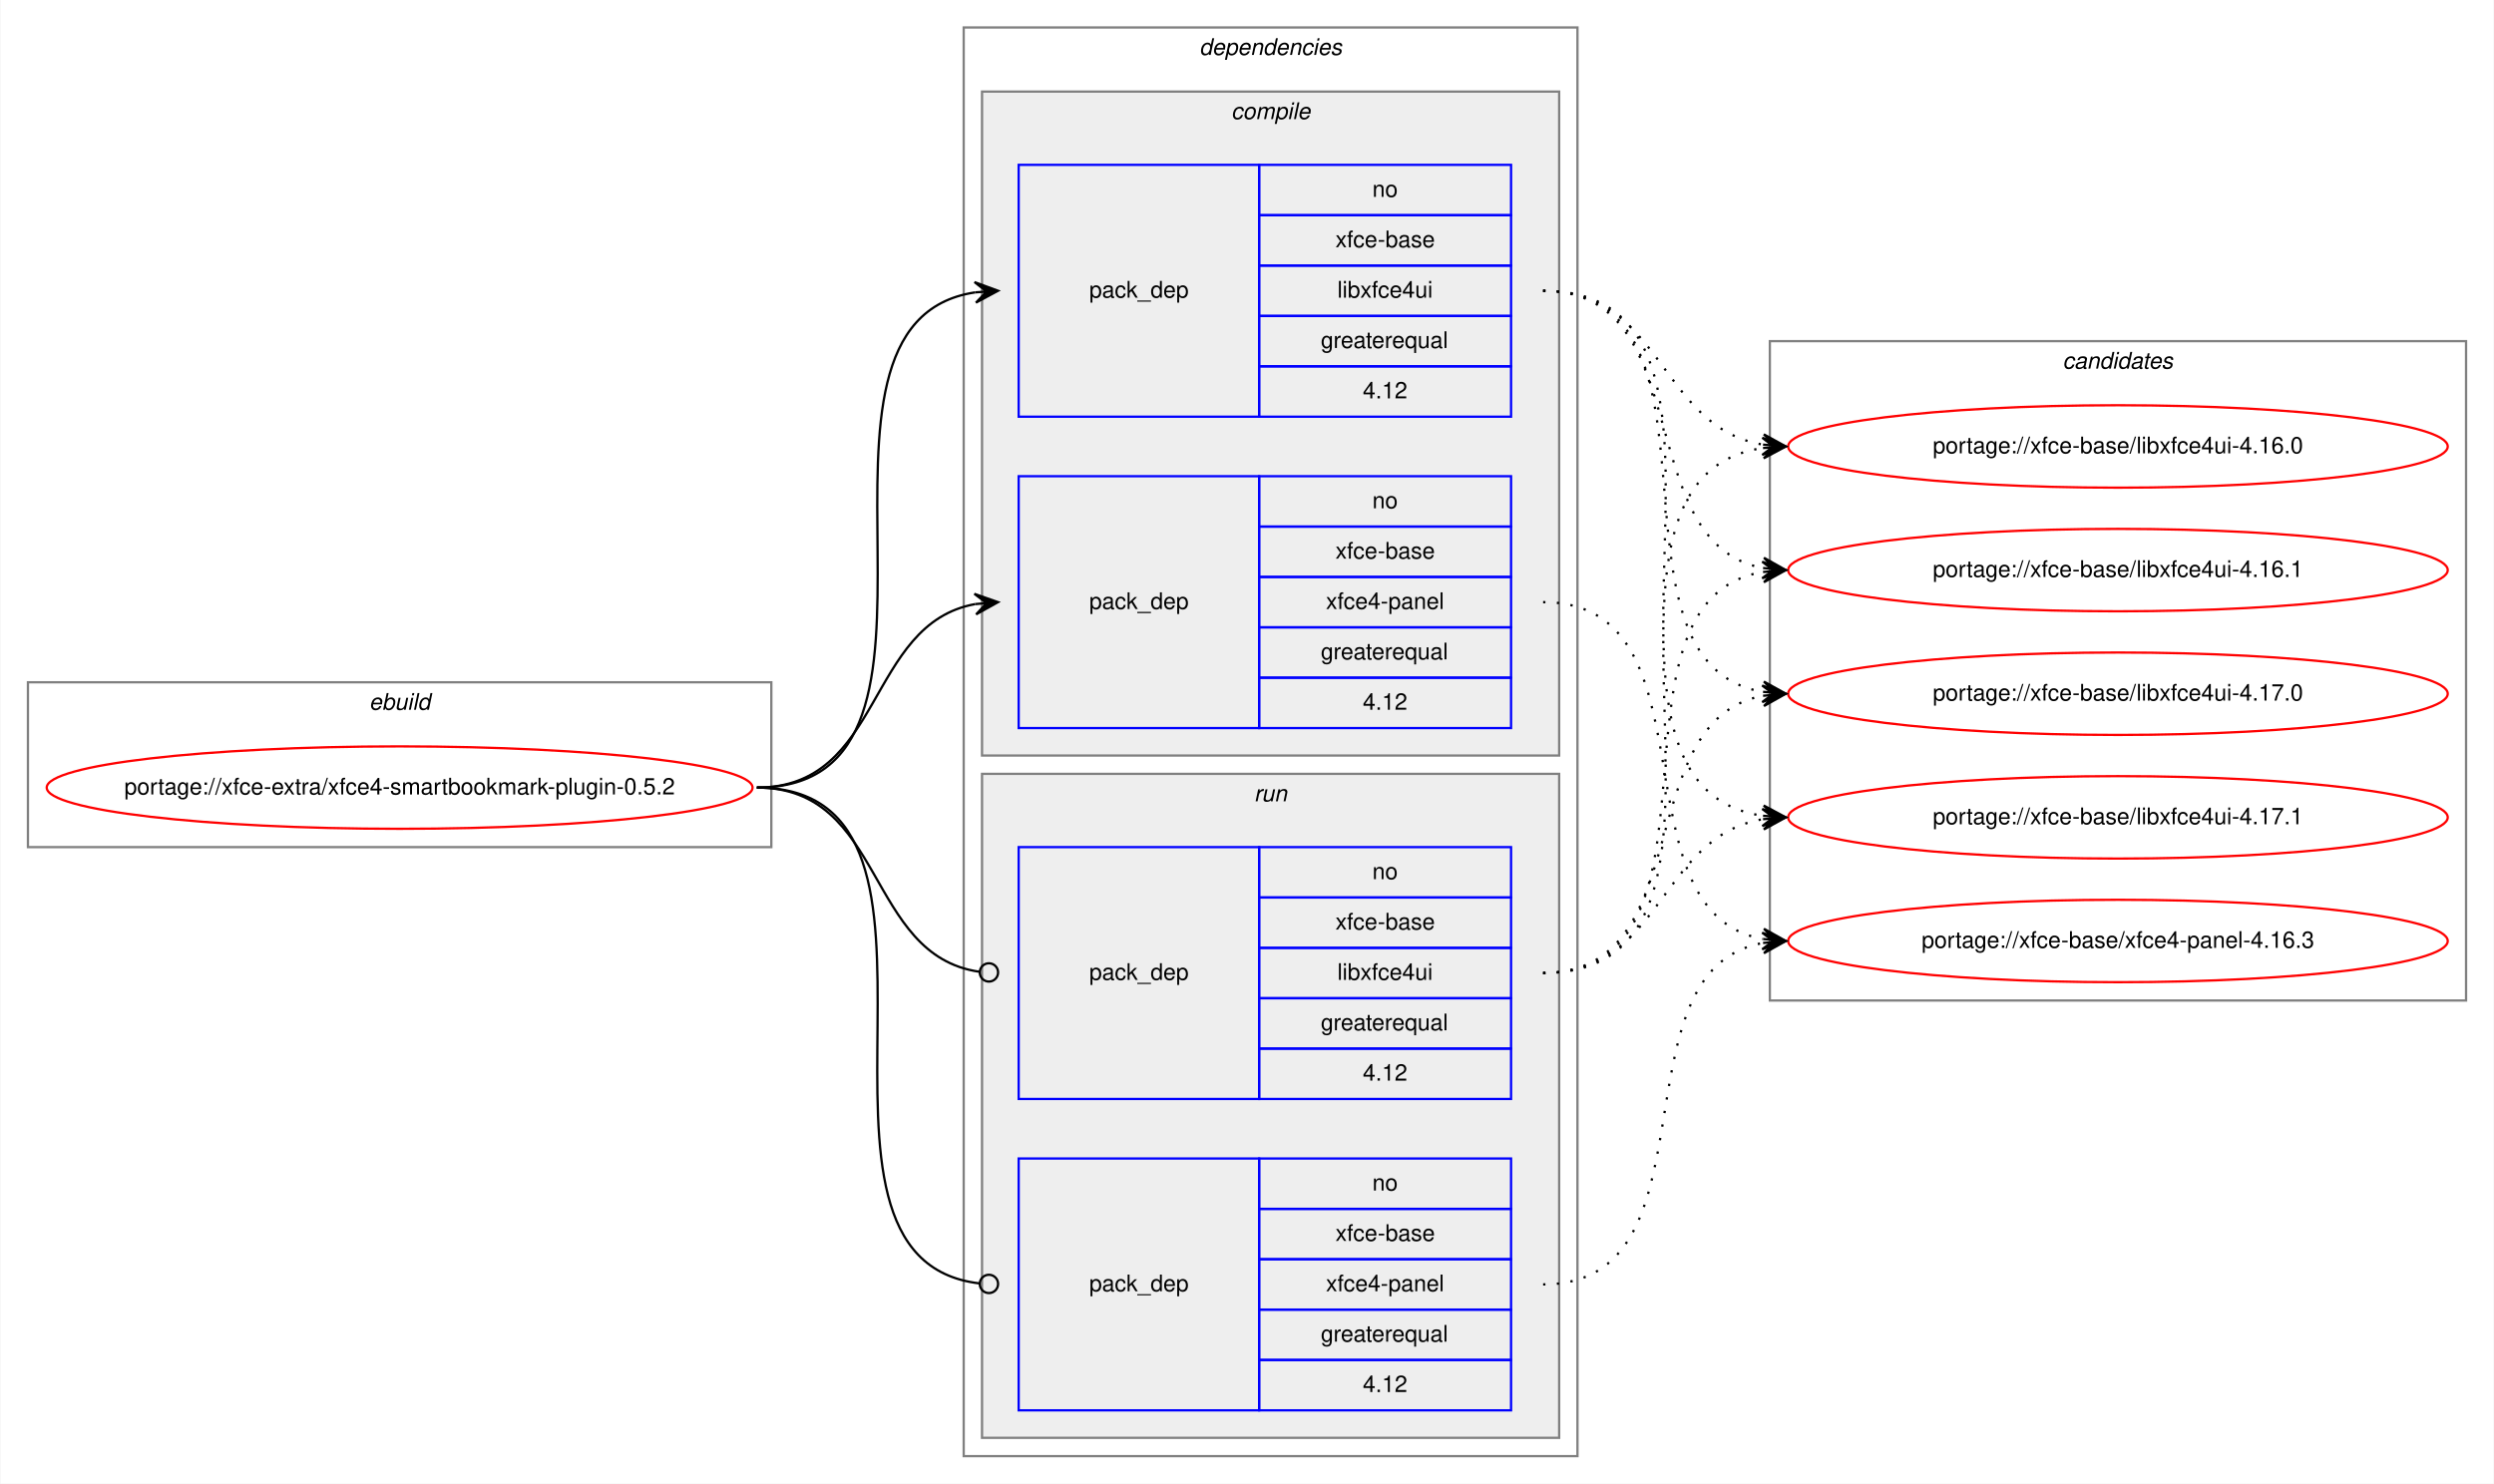
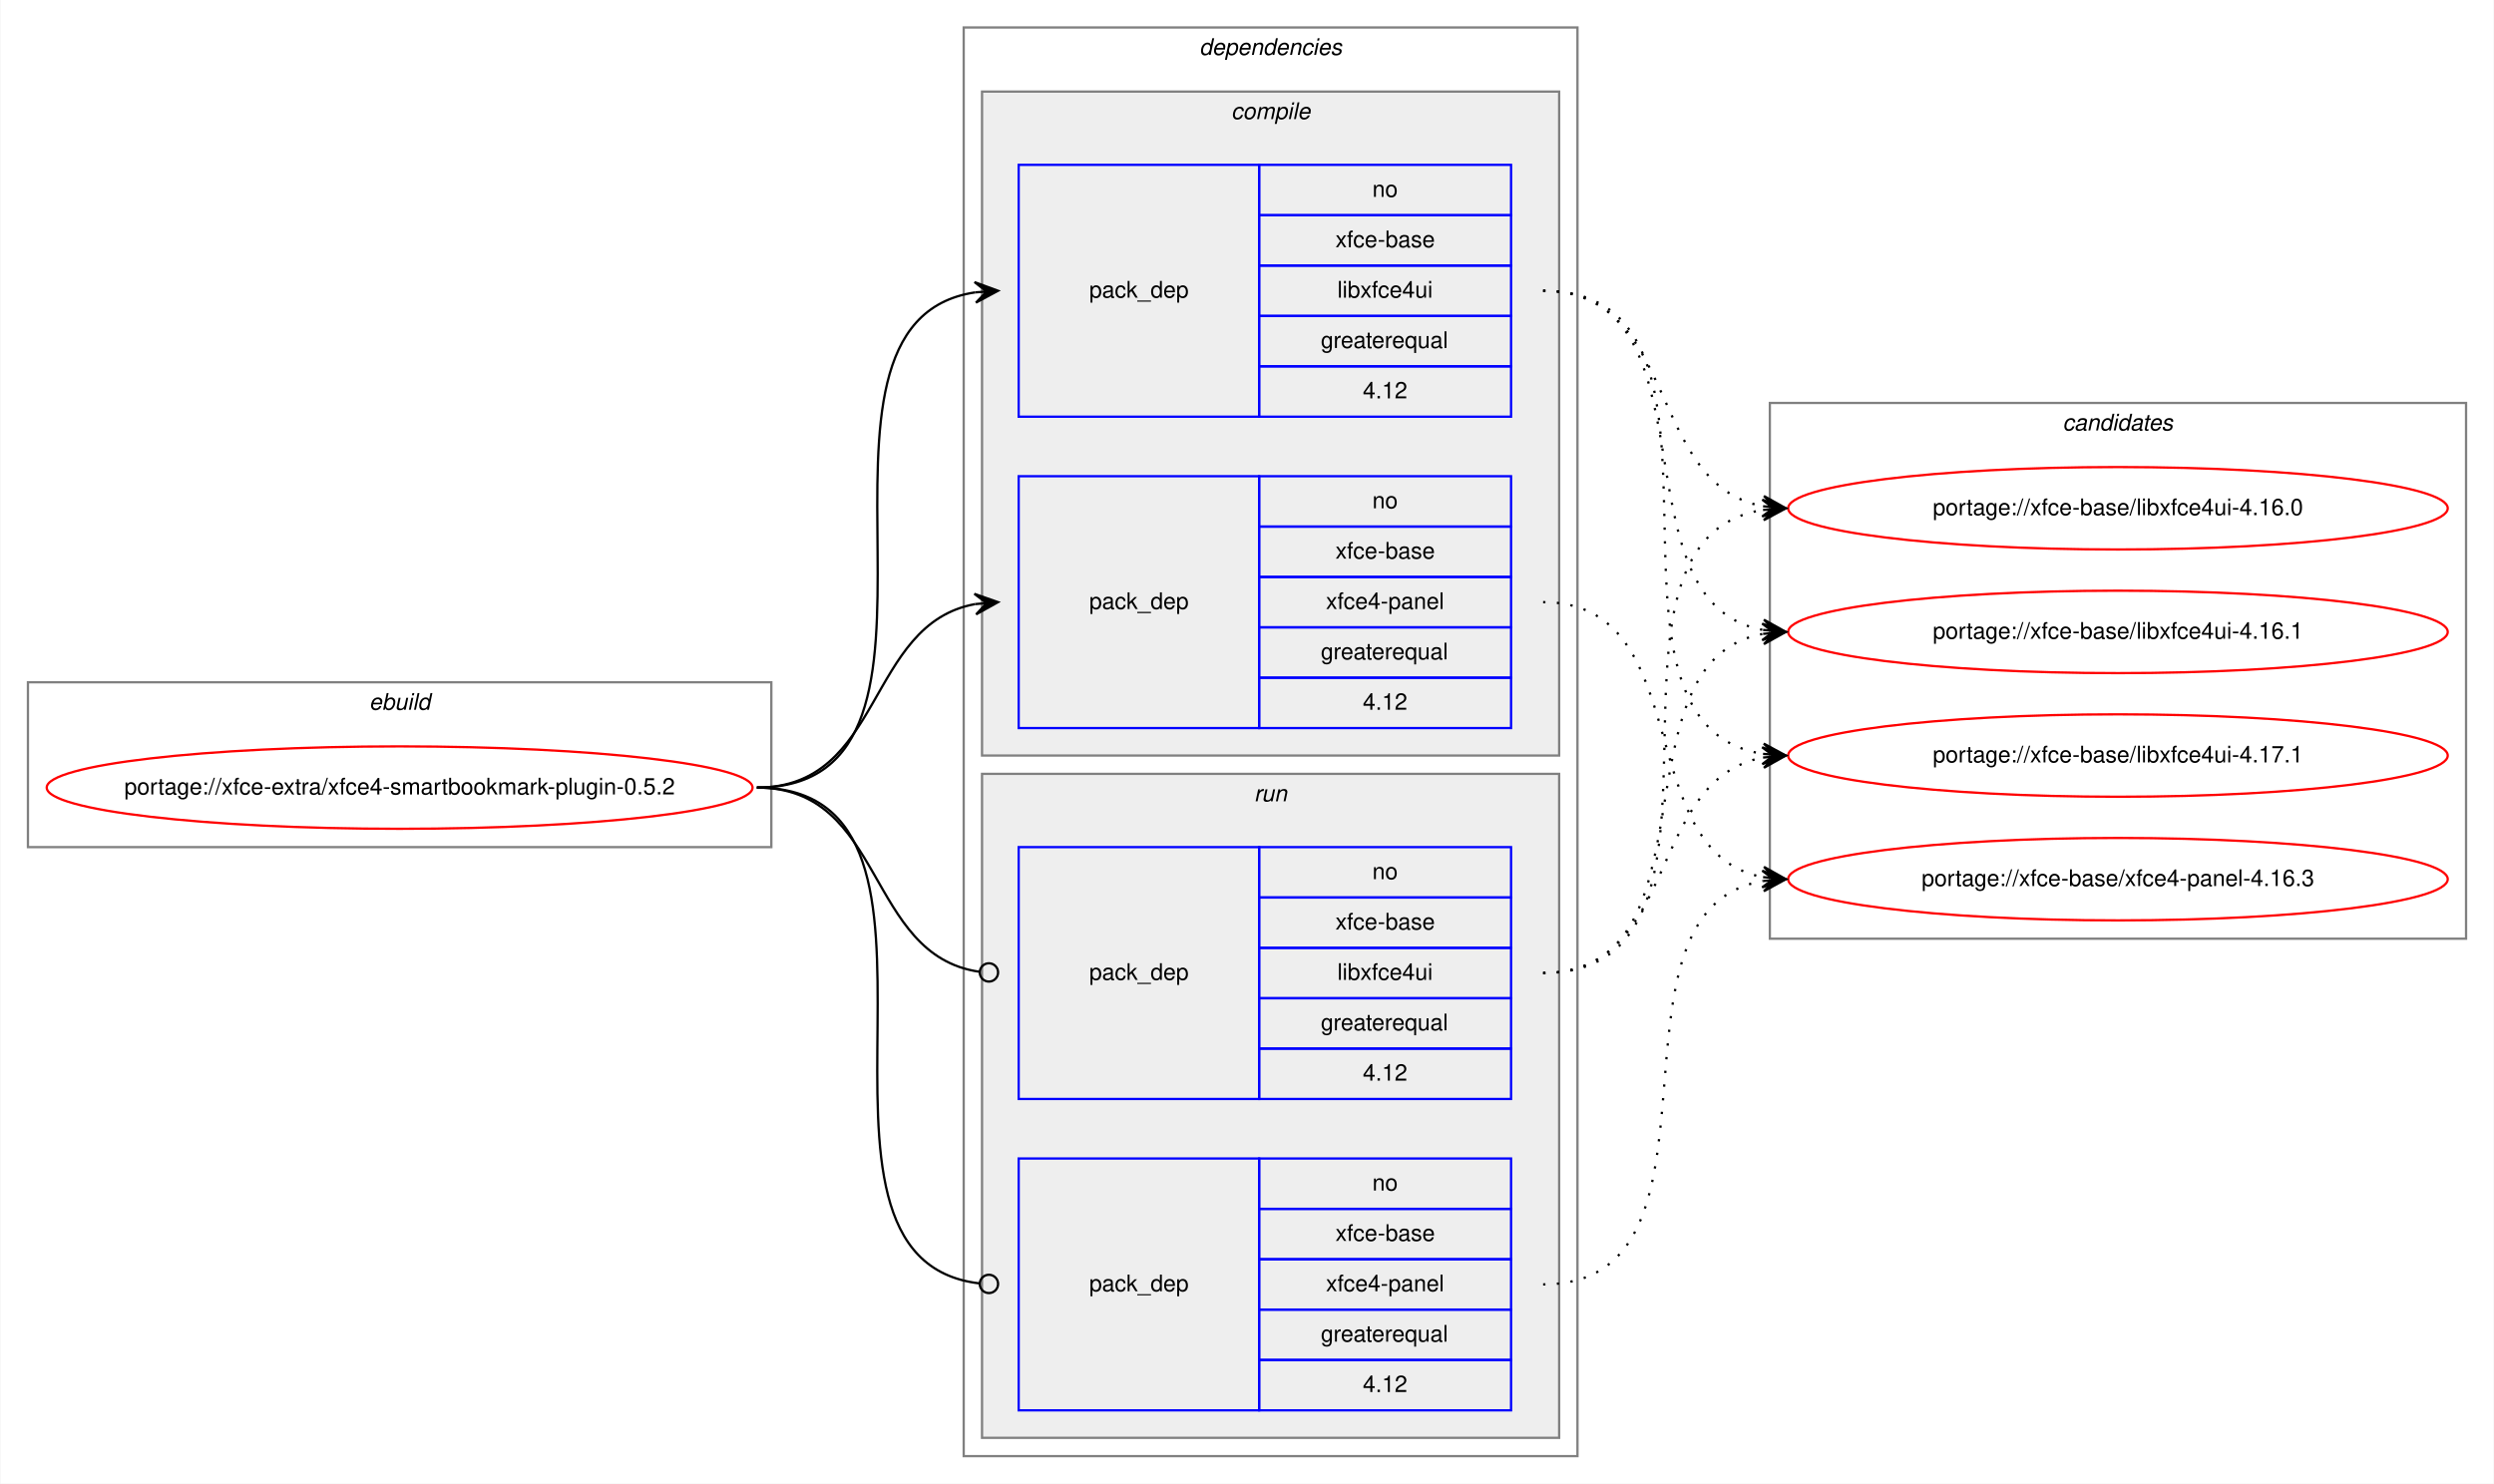
<svg xmlns="http://www.w3.org/2000/svg" xmlns:xlink="http://www.w3.org/1999/xlink" width="1089pt" height="648pt" viewBox="0.00 0.00 1088.60 648.00">
  <g id="graph0" class="graph" transform="scale(1 1) rotate(0) translate(4 644)">
    <polygon fill="white" stroke="transparent" points="-4,4 -4,-644 1084.6,-644 1084.6,4 -4,4" />
    <g id="clust1" class="cluster">
      <polygon fill="none" stroke="gray" points="8,-274 8,-346 332.6,-346 332.6,-274 8,-274" />
      <text text-anchor="start" x="156.96" y="-334" font-family="Helvetica,sans-Serif" font-style="italic" font-size="10.00">ebuild</text>
    </g>
    <g id="clust2" class="cluster">
      <polygon fill="none" stroke="gray" points="416.6,-8 416.6,-632 684.6,-632 684.6,-8 416.6,-8" />
      <text text-anchor="start" x="519.48" y="-620" font-family="Helvetica,sans-Serif" font-style="italic" font-size="10.00">dependencies</text>
    </g>
    <g id="clust3" class="cluster">
      <polygon fill="#eeeeee" stroke="gray" points="424.6,-314 424.6,-604 676.6,-604 676.6,-314 424.6,-314" />
      <text text-anchor="start" x="533.38" y="-592" font-family="Helvetica,sans-Serif" font-style="italic" font-size="10.00">compile</text>
    </g>
    <g id="clust7" class="cluster">
      <polygon fill="#eeeeee" stroke="gray" points="424.6,-16 424.6,-306 676.6,-306 676.6,-16 424.6,-16" />
      <text text-anchor="start" x="543.38" y="-294" font-family="Helvetica,sans-Serif" font-style="italic" font-size="10.00">run</text>
    </g>
    <g id="clust10" class="cluster">
-       <polygon fill="none" stroke="gray" points="768.6,-207 768.6,-495 1072.6,-495 1072.6,-207 768.6,-207" />
-       <text text-anchor="start" x="896.42" y="-483" font-family="Helvetica,sans-Serif" font-style="italic" font-size="10.00">candidates</text>
+       <polygon fill="none" stroke="gray" points="768.6,-234 768.6,-468 1072.6,-468 1072.6,-234 768.6,-234" />
+       <text text-anchor="start" x="896.42" y="-456" font-family="Helvetica,sans-Serif" font-style="italic" font-size="10.00">candidates</text>
    </g>
    <g id="node1" class="node">
      <g id="a_node1">
        <a xlink:href="../xfce-extra/xfce4-smartbookmark-plugin-0.5.2.svg" xlink:title="portage://xfce-extra/xfce4-smartbookmark-plugin-0.5.2">
          <ellipse fill="none" stroke="red" cx="170.3" cy="-300" rx="154.1" ry="18" />
          <text text-anchor="middle" x="170.3" y="-297" font-family="Helvetica,sans-Serif" font-size="10.00">portage://xfce-extra/xfce4-smartbookmark-plugin-0.5.2</text>
        </a>
      </g>
    </g>
    <g id="node2" class="node">
      <polygon fill="none" stroke="blue" points="440.6,-462 440.6,-572 545.6,-572 545.6,-462 440.6,-462" />
      <text text-anchor="start" x="471.42" y="-514" font-family="Helvetica,sans-Serif" font-size="10.00">pack_dep</text>
      <polygon fill="none" stroke="blue" points="545.6,-550 545.6,-572 655.6,-572 655.6,-550 545.6,-550" />
      <text text-anchor="start" x="595.04" y="-558" font-family="Helvetica,sans-Serif" font-size="10.00">no</text>
      <polygon fill="none" stroke="blue" points="545.6,-528 545.6,-550 655.6,-550 655.6,-528 545.6,-528" />
      <text text-anchor="start" x="578.93" y="-536" font-family="Helvetica,sans-Serif" font-size="10.00">xfce-base</text>
      <polygon fill="none" stroke="blue" points="545.6,-506 545.6,-528 655.6,-528 655.6,-506 545.6,-506" />
      <text text-anchor="start" x="579.76" y="-514" font-family="Helvetica,sans-Serif" font-size="10.00">libxfce4ui</text>
      <polygon fill="none" stroke="blue" points="545.6,-484 545.6,-506 655.6,-506 655.6,-484 545.6,-484" />
      <text text-anchor="start" x="572.54" y="-492" font-family="Helvetica,sans-Serif" font-size="10.00">greaterequal</text>
      <polygon fill="none" stroke="blue" points="545.6,-462 545.6,-484 655.6,-484 655.6,-462 545.6,-462" />
      <text text-anchor="start" x="590.87" y="-470" font-family="Helvetica,sans-Serif" font-size="10.00">4.12</text>
    </g>
    <g id="edge1" class="edge">
      <path fill="none" stroke="black" d="M326.3,-300C429.94,-300 331.41,-502.83 421.62,-516.3" />
      <polygon fill="black" stroke="black" points="431.6,-517 421.31,-520.79 426.61,-516.65 421.63,-516.3 421.63,-516.3 421.63,-516.3 426.61,-516.65 421.94,-511.81 431.6,-517 431.6,-517" />
    </g>
    <g id="node3" class="node">
      <polygon fill="none" stroke="blue" points="440.6,-326 440.6,-436 545.6,-436 545.6,-326 440.6,-326" />
      <text text-anchor="start" x="471.42" y="-378" font-family="Helvetica,sans-Serif" font-size="10.00">pack_dep</text>
      <polygon fill="none" stroke="blue" points="545.6,-414 545.6,-436 655.6,-436 655.6,-414 545.6,-414" />
      <text text-anchor="start" x="595.04" y="-422" font-family="Helvetica,sans-Serif" font-size="10.00">no</text>
      <polygon fill="none" stroke="blue" points="545.6,-392 545.6,-414 655.6,-414 655.6,-392 545.6,-392" />
      <text text-anchor="start" x="578.93" y="-400" font-family="Helvetica,sans-Serif" font-size="10.00">xfce-base</text>
      <polygon fill="none" stroke="blue" points="545.6,-370 545.6,-392 655.6,-392 655.6,-370 545.6,-370" />
      <text text-anchor="start" x="574.76" y="-378" font-family="Helvetica,sans-Serif" font-size="10.00">xfce4-panel</text>
      <polygon fill="none" stroke="blue" points="545.6,-348 545.6,-370 655.6,-370 655.6,-348 545.6,-348" />
      <text text-anchor="start" x="572.54" y="-356" font-family="Helvetica,sans-Serif" font-size="10.00">greaterequal</text>
      <polygon fill="none" stroke="blue" points="545.6,-326 545.6,-348 655.6,-348 655.6,-326 545.6,-326" />
      <text text-anchor="start" x="590.87" y="-334" font-family="Helvetica,sans-Serif" font-size="10.00">4.12</text>
    </g>
    <g id="edge2" class="edge">
      <path fill="none" stroke="black" d="M326.3,-300C381.77,-300 373.84,-371.49 421.63,-380.15" />
      <polygon fill="black" stroke="black" points="431.6,-381 421.25,-384.63 426.62,-380.57 421.64,-380.15 421.64,-380.15 421.64,-380.15 426.62,-380.57 422.02,-375.66 431.6,-381 431.6,-381" />
    </g>
    <g id="node4" class="node">
      <polygon fill="none" stroke="blue" points="440.6,-164 440.6,-274 545.6,-274 545.6,-164 440.6,-164" />
      <text text-anchor="start" x="471.42" y="-216" font-family="Helvetica,sans-Serif" font-size="10.00">pack_dep</text>
      <polygon fill="none" stroke="blue" points="545.6,-252 545.6,-274 655.6,-274 655.6,-252 545.6,-252" />
      <text text-anchor="start" x="595.04" y="-260" font-family="Helvetica,sans-Serif" font-size="10.00">no</text>
      <polygon fill="none" stroke="blue" points="545.6,-230 545.6,-252 655.6,-252 655.6,-230 545.6,-230" />
      <text text-anchor="start" x="578.93" y="-238" font-family="Helvetica,sans-Serif" font-size="10.00">xfce-base</text>
      <polygon fill="none" stroke="blue" points="545.6,-208 545.6,-230 655.6,-230 655.6,-208 545.6,-208" />
      <text text-anchor="start" x="579.76" y="-216" font-family="Helvetica,sans-Serif" font-size="10.00">libxfce4ui</text>
      <polygon fill="none" stroke="blue" points="545.6,-186 545.6,-208 655.6,-208 655.6,-186 545.6,-186" />
      <text text-anchor="start" x="572.54" y="-194" font-family="Helvetica,sans-Serif" font-size="10.00">greaterequal</text>
      <polygon fill="none" stroke="blue" points="545.6,-164 545.6,-186 655.6,-186 655.6,-164 545.6,-164" />
      <text text-anchor="start" x="590.87" y="-172" font-family="Helvetica,sans-Serif" font-size="10.00">4.12</text>
    </g>
    <g id="edge3" class="edge">
      <path fill="none" stroke="black" d="M326.3,-300C382.46,-300 373.63,-226.72 423.45,-219.56" />
      <ellipse fill="none" stroke="black" cx="427.61" cy="-219.27" rx="4" ry="4" />
    </g>
    <g id="node5" class="node">
      <polygon fill="none" stroke="blue" points="440.6,-28 440.6,-138 545.6,-138 545.6,-28 440.6,-28" />
      <text text-anchor="start" x="471.42" y="-80" font-family="Helvetica,sans-Serif" font-size="10.00">pack_dep</text>
      <polygon fill="none" stroke="blue" points="545.6,-116 545.6,-138 655.6,-138 655.6,-116 545.6,-116" />
      <text text-anchor="start" x="595.04" y="-124" font-family="Helvetica,sans-Serif" font-size="10.00">no</text>
      <polygon fill="none" stroke="blue" points="545.6,-94 545.6,-116 655.6,-116 655.6,-94 545.6,-94" />
      <text text-anchor="start" x="578.93" y="-102" font-family="Helvetica,sans-Serif" font-size="10.00">xfce-base</text>
      <polygon fill="none" stroke="blue" points="545.6,-72 545.6,-94 655.6,-94 655.6,-72 545.6,-72" />
      <text text-anchor="start" x="574.76" y="-80" font-family="Helvetica,sans-Serif" font-size="10.00">xfce4-panel</text>
      <polygon fill="none" stroke="blue" points="545.6,-50 545.6,-72 655.6,-72 655.6,-50 545.6,-50" />
      <text text-anchor="start" x="572.54" y="-58" font-family="Helvetica,sans-Serif" font-size="10.00">greaterequal</text>
      <polygon fill="none" stroke="blue" points="545.6,-28 545.6,-50 655.6,-50 655.6,-28 545.6,-28" />
      <text text-anchor="start" x="590.87" y="-36" font-family="Helvetica,sans-Serif" font-size="10.00">4.12</text>
    </g>
    <g id="edge4" class="edge">
      <path fill="none" stroke="black" d="M326.3,-300C430.67,-300 330,-94.29 423.56,-83.44" />
      <ellipse fill="none" stroke="black" cx="427.61" cy="-83.22" rx="4" ry="4" />
    </g>
    <g id="node6" class="node">
      <g id="a_node6">
        <a xlink:href="../xfce-base/libxfce4ui-4.16.0.svg" xlink:title="portage://xfce-base/libxfce4ui-4.16.0">
-           <ellipse fill="none" stroke="red" cx="920.6" cy="-449" rx="144" ry="18" />
-           <text text-anchor="middle" x="920.6" y="-446" font-family="Helvetica,sans-Serif" font-size="10.00">portage://xfce-base/libxfce4ui-4.16.0</text>
+           <ellipse fill="none" stroke="red" cx="920.6" cy="-422" rx="144" ry="18" />
+           <text text-anchor="middle" x="920.6" y="-419" font-family="Helvetica,sans-Serif" font-size="10.00">portage://xfce-base/libxfce4ui-4.16.0</text>
        </a>
      </g>
    </g>
    <g id="edge5" class="edge">
-       <path fill="none" stroke="black" stroke-dasharray="1,5" d="M669.6,-517C721.96,-517 720.14,-457.48 765.52,-449.81" />
-       <polygon fill="black" stroke="black" points="775.6,-449 765.99,-454.29 770.62,-449.4 765.63,-449.8 765.63,-449.8 765.63,-449.8 770.62,-449.4 765.27,-445.32 775.6,-449 775.6,-449" />
+       <path fill="none" stroke="black" stroke-dasharray="1,5" d="M669.6,-517C729.28,-517 714.39,-432.46 765.63,-422.88" />
+       <polygon fill="black" stroke="black" points="775.6,-422 766.03,-427.36 770.62,-422.44 765.64,-422.88 765.64,-422.88 765.64,-422.88 770.62,-422.44 765.24,-418.4 775.6,-422 775.6,-422" />
    </g>
    <g id="node7" class="node">
      <g id="a_node7">
        <a xlink:href="../xfce-base/libxfce4ui-4.16.1.svg" xlink:title="portage://xfce-base/libxfce4ui-4.16.1">
-           <ellipse fill="none" stroke="red" cx="920.6" cy="-395" rx="144" ry="18" />
-           <text text-anchor="middle" x="920.6" y="-392" font-family="Helvetica,sans-Serif" font-size="10.00">portage://xfce-base/libxfce4ui-4.16.1</text>
+           <ellipse fill="none" stroke="red" cx="920.6" cy="-368" rx="144" ry="18" />
+           <text text-anchor="middle" x="920.6" y="-365" font-family="Helvetica,sans-Serif" font-size="10.00">portage://xfce-base/libxfce4ui-4.16.1</text>
        </a>
      </g>
    </g>
    <g id="edge6" class="edge">
-       <path fill="none" stroke="black" stroke-dasharray="1,5" d="M669.6,-517C737.78,-517 707.31,-407.08 765.48,-395.91" />
-       <polygon fill="black" stroke="black" points="775.6,-395 766.04,-400.38 770.62,-395.45 765.64,-395.9 765.64,-395.9 765.64,-395.9 770.62,-395.45 765.24,-391.42 775.6,-395 775.6,-395" />
+       <path fill="none" stroke="black" stroke-dasharray="1,5" d="M669.6,-517C747.22,-517 699.13,-381.09 765.46,-368.88" />
+       <polygon fill="black" stroke="black" points="775.6,-368 766.02,-373.34 770.62,-368.43 765.64,-368.86 765.64,-368.86 765.64,-368.86 770.62,-368.43 765.25,-364.38 775.6,-368 775.6,-368" />
    </g>
    <g id="node8" class="node">
      <g id="a_node8">
-         <a xlink:href="../xfce-base/libxfce4ui-4.17.0.svg" xlink:title="portage://xfce-base/libxfce4ui-4.17.0">
-           <ellipse fill="none" stroke="red" cx="920.6" cy="-341" rx="144" ry="18" />
-           <text text-anchor="middle" x="920.6" y="-338" font-family="Helvetica,sans-Serif" font-size="10.00">portage://xfce-base/libxfce4ui-4.17.0</text>
+         <a xlink:href="../xfce-base/libxfce4ui-4.17.1.svg" xlink:title="portage://xfce-base/libxfce4ui-4.17.1">
+           <ellipse fill="none" stroke="red" cx="920.6" cy="-314" rx="144" ry="18" />
+           <text text-anchor="middle" x="920.6" y="-311" font-family="Helvetica,sans-Serif" font-size="10.00">portage://xfce-base/libxfce4ui-4.17.1</text>
        </a>
      </g>
    </g>
    <g id="edge7" class="edge">
-       <path fill="none" stroke="black" stroke-dasharray="1,5" d="M669.6,-517C757.17,-517 690.29,-355.14 765.19,-341.86" />
-       <polygon fill="black" stroke="black" points="775.6,-341 766.01,-346.31 770.62,-341.41 765.63,-341.83 765.63,-341.83 765.63,-341.83 770.62,-341.41 765.26,-337.34 775.6,-341 775.6,-341" />
+       <path fill="none" stroke="black" stroke-dasharray="1,5" d="M669.6,-517C767.8,-517 680.43,-328.02 765.59,-314.74" />
+       <polygon fill="black" stroke="black" points="775.6,-314 765.96,-319.22 770.61,-314.37 765.63,-314.73 765.63,-314.73 765.63,-314.73 770.61,-314.37 765.3,-310.24 775.6,-314 775.6,-314" />
    </g>
    <g id="node9" class="node">
      <g id="a_node9">
-         <a xlink:href="../xfce-base/libxfce4ui-4.17.1.svg" xlink:title="portage://xfce-base/libxfce4ui-4.17.1">
-           <ellipse fill="none" stroke="red" cx="920.6" cy="-287" rx="144" ry="18" />
-           <text text-anchor="middle" x="920.6" y="-284" font-family="Helvetica,sans-Serif" font-size="10.00">portage://xfce-base/libxfce4ui-4.17.1</text>
+         <a xlink:href="../xfce-base/xfce4-panel-4.16.3.svg" xlink:title="portage://xfce-base/xfce4-panel-4.16.3">
+           <ellipse fill="none" stroke="red" cx="920.6" cy="-260" rx="144" ry="18" />
+           <text text-anchor="middle" x="920.6" y="-257" font-family="Helvetica,sans-Serif" font-size="10.00">portage://xfce-base/xfce4-panel-4.16.3</text>
        </a>
      </g>
    </g>
    <g id="edge8" class="edge">
-       <path fill="none" stroke="black" stroke-dasharray="1,5" d="M669.6,-517C778.53,-517 670.48,-301.59 765.42,-287.7" />
-       <polygon fill="black" stroke="black" points="775.6,-287 765.93,-292.18 770.61,-287.34 765.62,-287.69 765.62,-287.69 765.62,-287.69 770.61,-287.34 765.31,-283.2 775.6,-287 775.6,-287" />
-     </g>
-     <g id="node10" class="node">
-       <g id="a_node10">
-         <a xlink:href="../xfce-base/xfce4-panel-4.16.3.svg" xlink:title="portage://xfce-base/xfce4-panel-4.16.3">
-           <ellipse fill="none" stroke="red" cx="920.6" cy="-233" rx="144" ry="18" />
-           <text text-anchor="middle" x="920.6" y="-230" font-family="Helvetica,sans-Serif" font-size="10.00">portage://xfce-base/xfce4-panel-4.16.3</text>
-         </a>
-       </g>
+       <path fill="none" stroke="black" stroke-dasharray="1,5" d="M669.6,-381C737.46,-381 707.58,-271.98 765.52,-260.9" />
+       <polygon fill="black" stroke="black" points="775.6,-260 766.04,-265.38 770.62,-260.45 765.64,-260.89 765.64,-260.89 765.64,-260.89 770.62,-260.45 765.24,-256.41 775.6,-260 775.6,-260" />
    </g>
    <g id="edge9" class="edge">
-       <path fill="none" stroke="black" stroke-dasharray="1,5" d="M669.6,-381C746.87,-381 699.43,-246 765.5,-233.87" />
-       <polygon fill="black" stroke="black" points="775.6,-233 766.02,-238.34 770.62,-233.43 765.64,-233.86 765.64,-233.86 765.64,-233.86 770.62,-233.43 765.25,-229.37 775.6,-233 775.6,-233" />
+       <path fill="none" stroke="black" stroke-dasharray="1,5" d="M669.6,-219C767.8,-219 680.43,-407.98 765.59,-421.26" />
+       <polygon fill="black" stroke="black" points="775.6,-422 765.3,-425.76 770.61,-421.63 765.63,-421.27 765.63,-421.27 765.63,-421.27 770.61,-421.63 765.96,-416.78 775.6,-422 775.6,-422" />
    </g>
    <g id="edge10" class="edge">
-       <path fill="none" stroke="black" stroke-dasharray="1,5" d="M669.6,-219C778.53,-219 670.48,-434.41 765.42,-448.3" />
-       <polygon fill="black" stroke="black" points="775.6,-449 765.31,-452.8 770.61,-448.66 765.62,-448.31 765.62,-448.31 765.62,-448.31 770.61,-448.66 765.93,-443.82 775.6,-449 775.6,-449" />
+       <path fill="none" stroke="black" stroke-dasharray="1,5" d="M669.6,-219C747.22,-219 699.13,-354.91 765.46,-367.12" />
+       <polygon fill="black" stroke="black" points="775.6,-368 765.25,-371.62 770.62,-367.57 765.64,-367.14 765.64,-367.14 765.64,-367.14 770.62,-367.57 766.02,-362.66 775.6,-368 775.6,-368" />
    </g>
    <g id="edge11" class="edge">
-       <path fill="none" stroke="black" stroke-dasharray="1,5" d="M669.6,-219C757.17,-219 690.29,-380.86 765.19,-394.14" />
-       <polygon fill="black" stroke="black" points="775.6,-395 765.26,-398.66 770.62,-394.59 765.63,-394.17 765.63,-394.17 765.63,-394.17 770.62,-394.59 766.01,-389.69 775.6,-395 775.6,-395" />
+       <path fill="none" stroke="black" stroke-dasharray="1,5" d="M669.6,-219C729.28,-219 714.39,-303.54 765.63,-313.12" />
+       <polygon fill="black" stroke="black" points="775.6,-314 765.24,-317.6 770.62,-313.56 765.64,-313.12 765.64,-313.12 765.64,-313.12 770.62,-313.56 766.03,-308.64 775.6,-314 775.6,-314" />
    </g>
    <g id="edge12" class="edge">
-       <path fill="none" stroke="black" stroke-dasharray="1,5" d="M669.6,-219C737.78,-219 707.31,-328.92 765.48,-340.09" />
-       <polygon fill="black" stroke="black" points="775.6,-341 765.24,-344.58 770.62,-340.55 765.64,-340.1 765.64,-340.1 765.64,-340.1 770.62,-340.55 766.04,-335.62 775.6,-341 775.6,-341" />
-     </g>
-     <g id="edge13" class="edge">
-       <path fill="none" stroke="black" stroke-dasharray="1,5" d="M669.6,-219C721.96,-219 720.14,-278.52 765.52,-286.19" />
-       <polygon fill="black" stroke="black" points="775.6,-287 765.27,-290.68 770.62,-286.6 765.63,-286.2 765.63,-286.2 765.63,-286.2 770.62,-286.6 765.99,-281.71 775.6,-287 775.6,-287" />
-     </g>
-     <g id="edge14" class="edge">
-       <path fill="none" stroke="black" stroke-dasharray="1,5" d="M669.6,-83C747.57,-83 698.83,-219.83 765.41,-232.12" />
-       <polygon fill="black" stroke="black" points="775.6,-233 765.25,-236.62 770.62,-232.57 765.64,-232.14 765.64,-232.14 765.64,-232.14 770.62,-232.57 766.03,-227.66 775.6,-233 775.6,-233" />
+       <path fill="none" stroke="black" stroke-dasharray="1,5" d="M669.6,-83C757.71,-83 689.69,-246.44 765.61,-259.21" />
+       <polygon fill="black" stroke="black" points="775.6,-260 765.28,-263.7 770.62,-259.61 765.63,-259.21 765.63,-259.21 765.63,-259.21 770.62,-259.61 765.99,-254.73 775.6,-260 775.6,-260" />
    </g>
  </g>
</svg>
